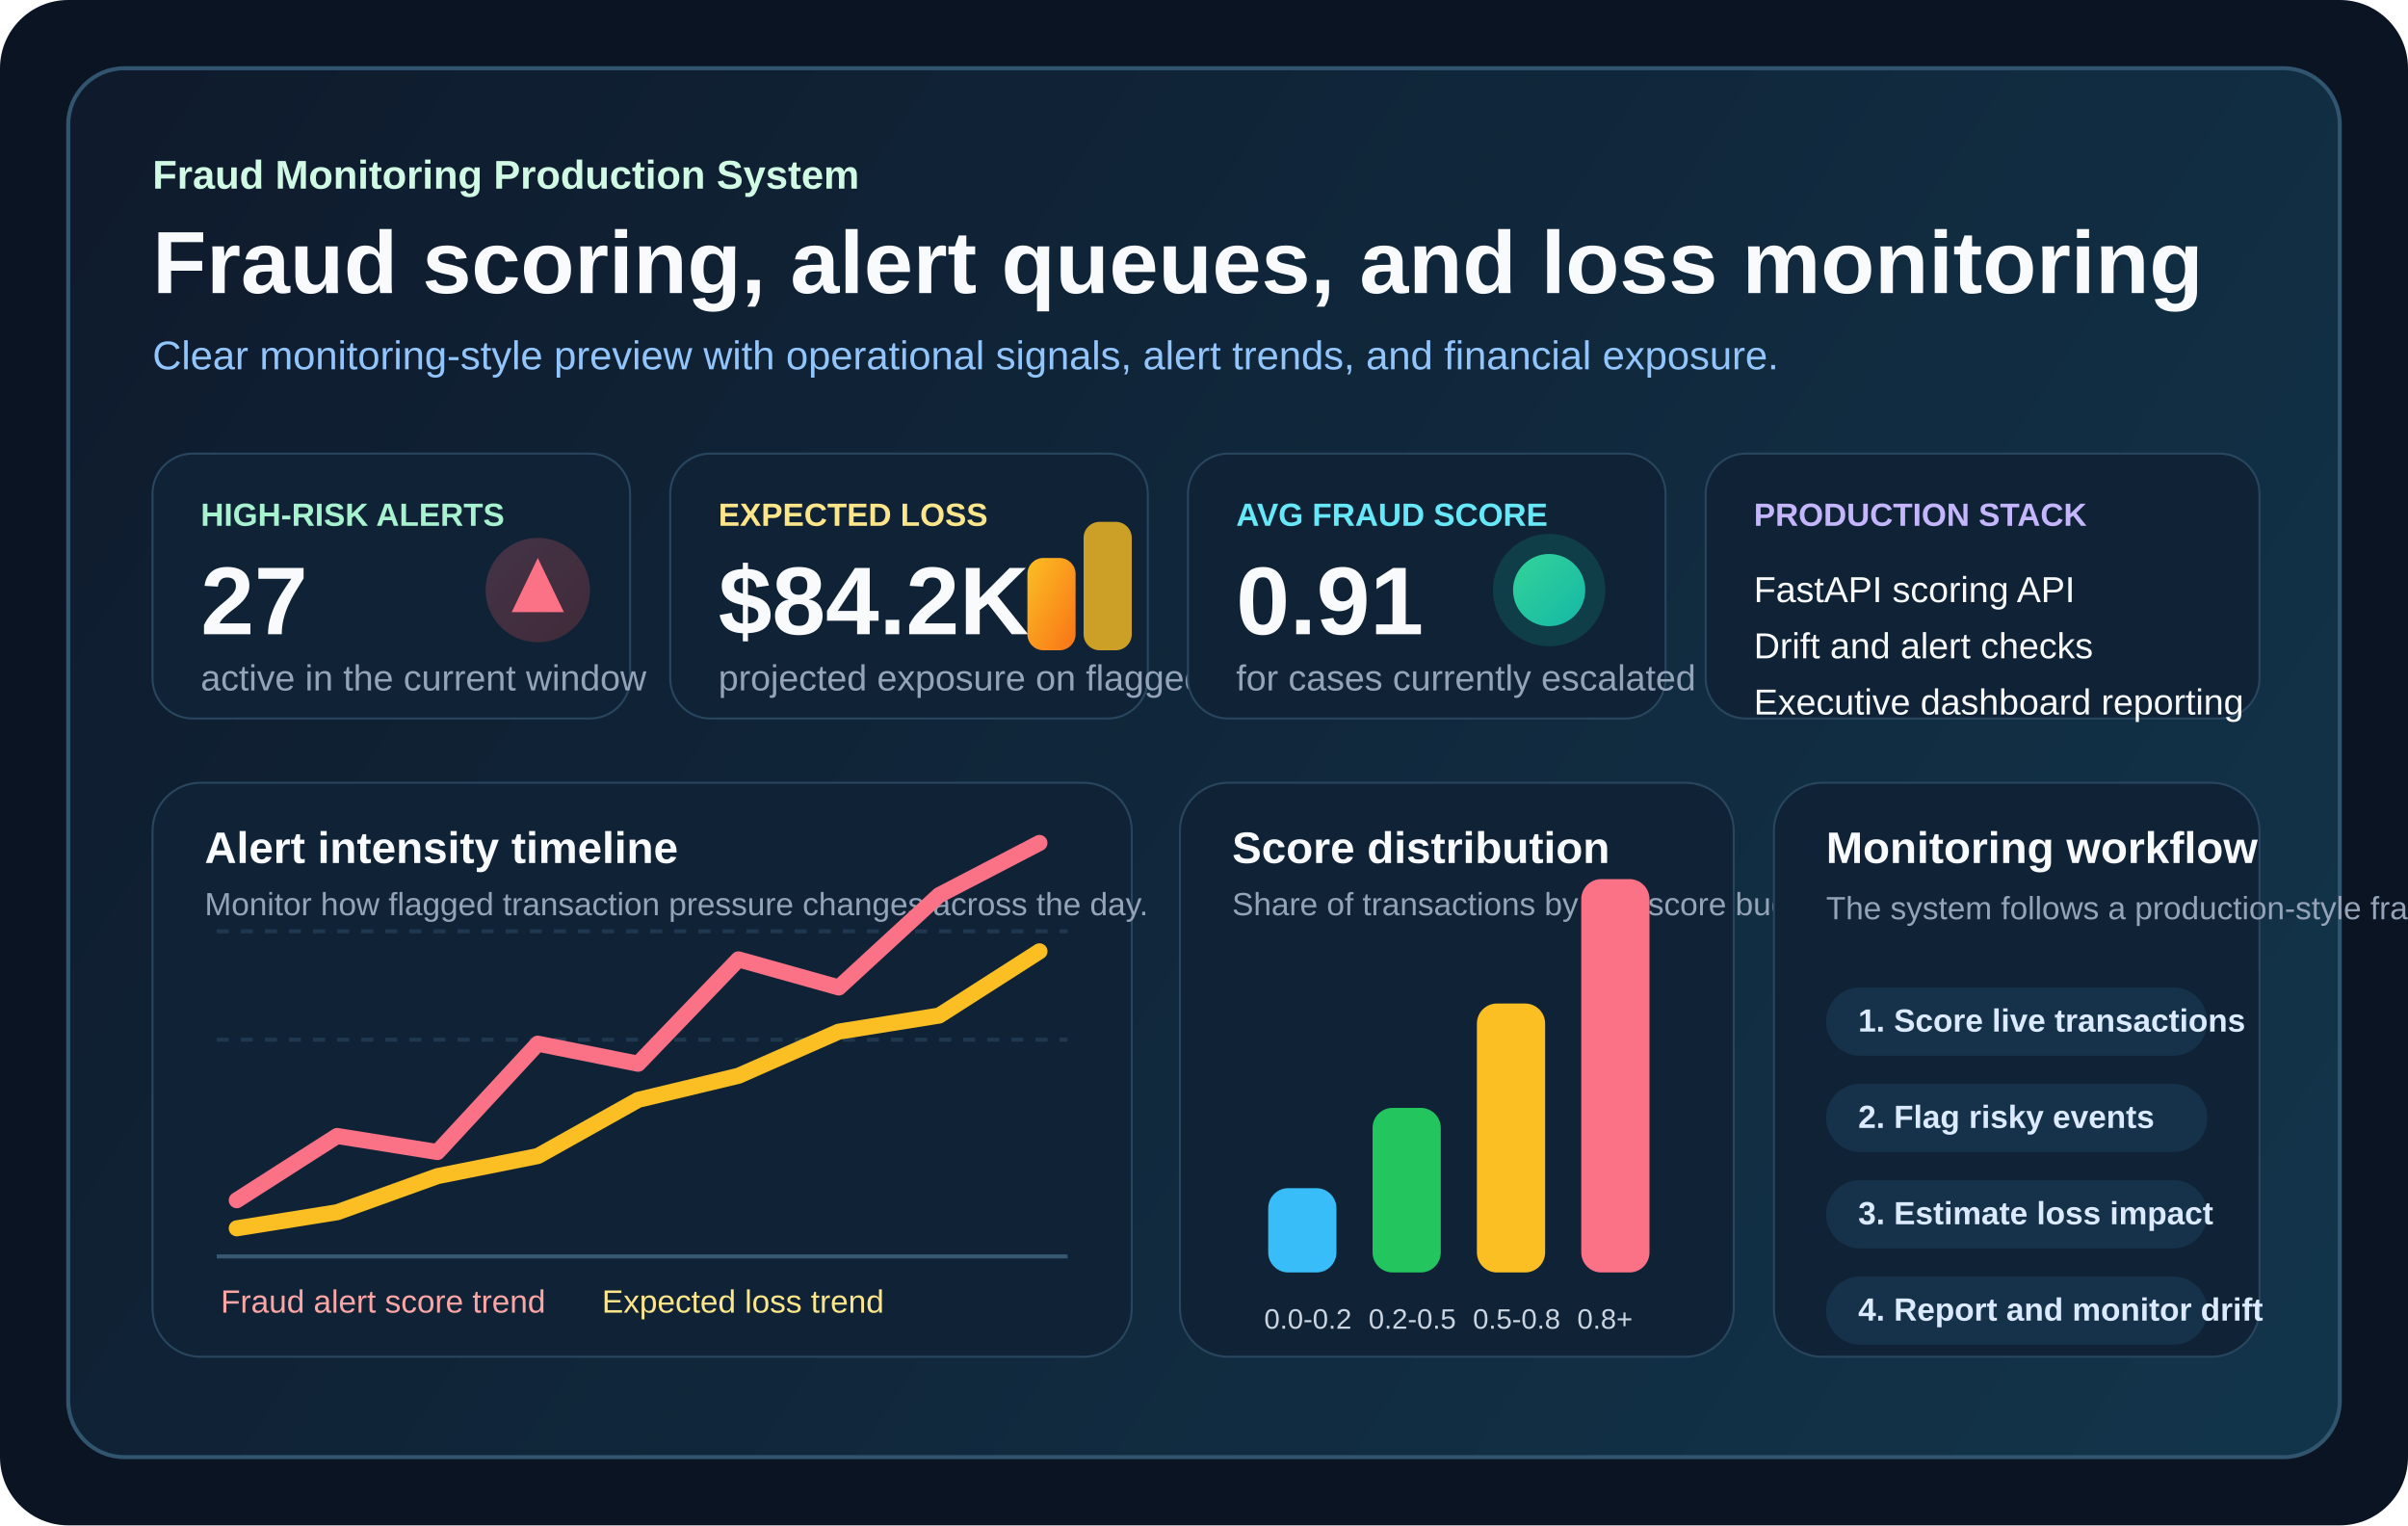
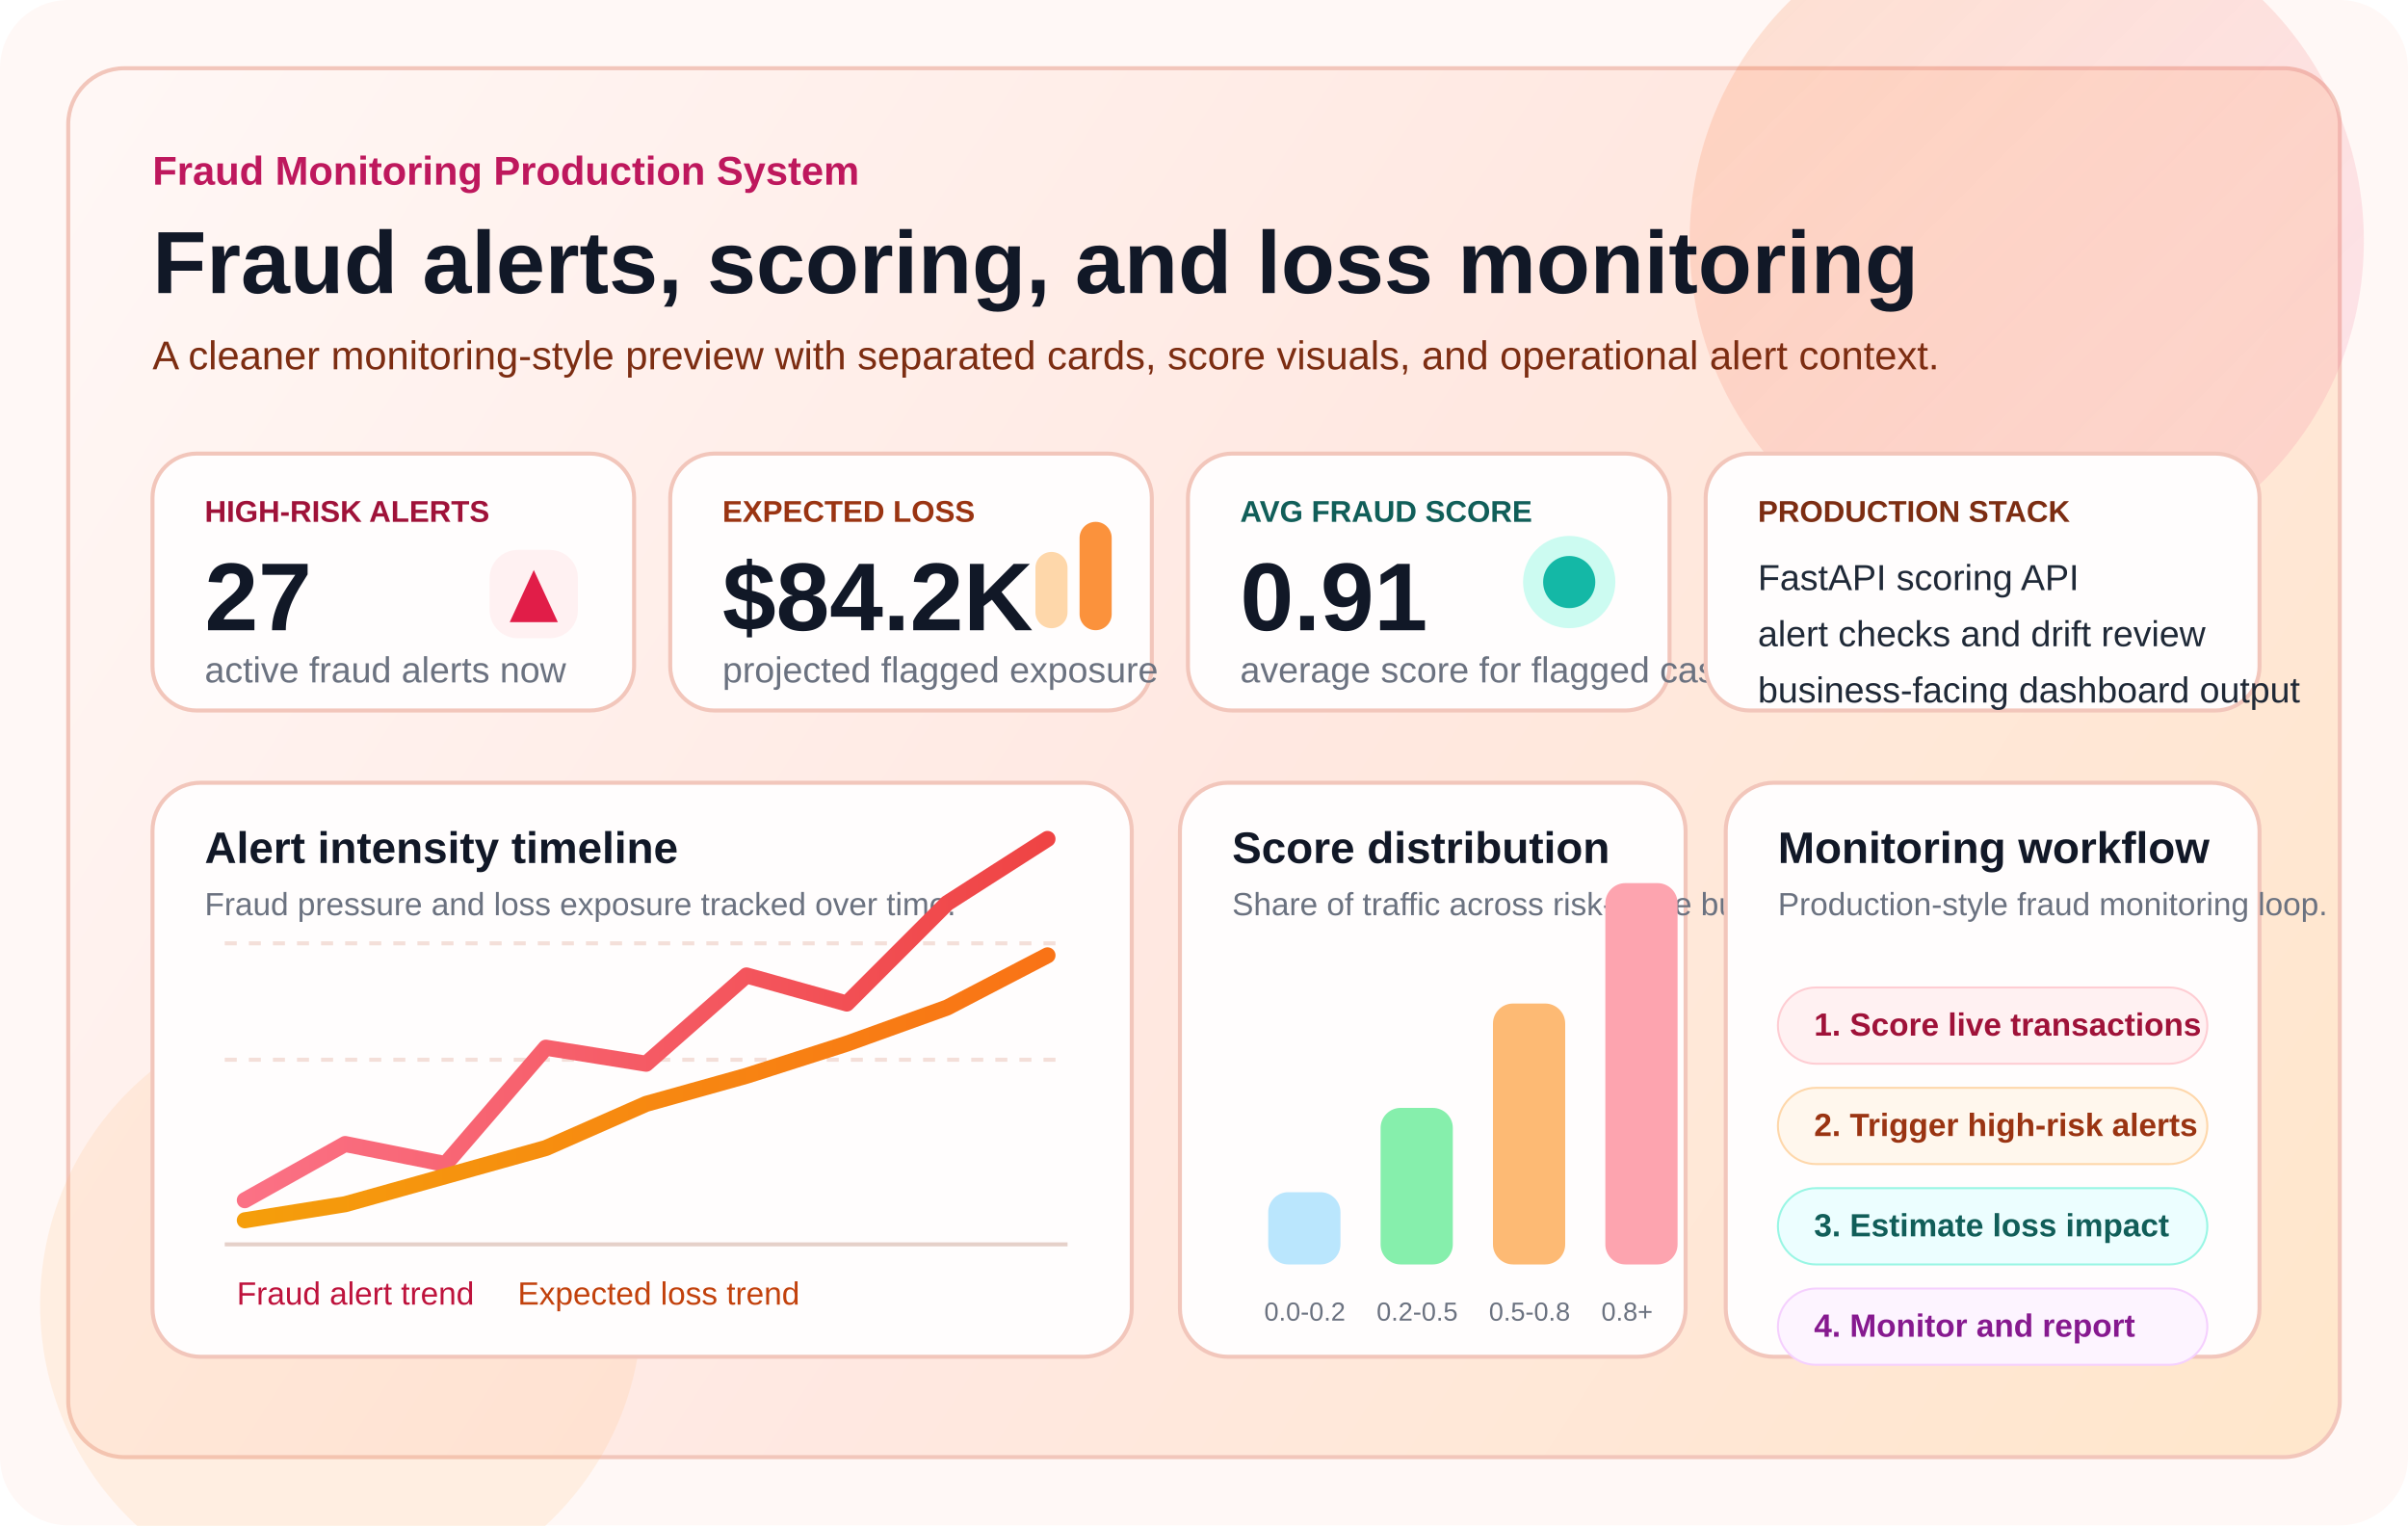
<svg xmlns="http://www.w3.org/2000/svg" width="1200" height="760" viewBox="0 0 1200 760" fill="none">
  <defs>
-     <linearGradient id="bg" x1="76" y1="40" x2="1124" y2="720" gradientUnits="userSpaceOnUse">
-       <stop stop-color="#0f1b2d" />
-       <stop offset="1" stop-color="#12344a" />
+     <linearGradient id="pageBg" x1="60" y1="40" x2="1130" y2="730" gradientUnits="userSpaceOnUse">
+       <stop stop-color="#fff7f5" />
+       <stop offset="0.52" stop-color="#ffe8e1" />
+       <stop offset="1" stop-color="#ffe7cc" />
    </linearGradient>
-     <linearGradient id="accentRed" x1="0" y1="0" x2="1" y2="1">
+     <linearGradient id="heroGlow" x1="0" y1="0" x2="1" y2="1">
+       <stop stop-color="#f97316" stop-opacity="0.18" />
+       <stop offset="1" stop-color="#ec4899" stop-opacity="0.12" />
+     </linearGradient>
+     <linearGradient id="alertFill" x1="0" y1="0" x2="1" y2="0">
      <stop stop-color="#fb7185" />
      <stop offset="1" stop-color="#ef4444" />
    </linearGradient>
-     <linearGradient id="accentAmber" x1="0" y1="0" x2="1" y2="1">
-       <stop stop-color="#fbbf24" />
+     <linearGradient id="lossFill" x1="0" y1="0" x2="1" y2="0">
+       <stop stop-color="#f59e0b" />
      <stop offset="1" stop-color="#f97316" />
    </linearGradient>
-     <linearGradient id="accentTeal" x1="0" y1="0" x2="1" y2="1">
-       <stop stop-color="#34d399" />
-       <stop offset="1" stop-color="#14b8a6" />
+     <linearGradient id="scoreFill" x1="0" y1="0" x2="1" y2="0">
+       <stop stop-color="#14b8a6" />
+       <stop offset="1" stop-color="#0f766e" />
    </linearGradient>
  </defs>
-   <rect width="1200" height="760" rx="34" fill="#0b1423" />
-   <rect x="34" y="34" width="1132" height="692" rx="28" fill="url(#bg)" stroke="#31556f" stroke-width="2" />
-   <text x="76" y="94" fill="#d1fae5" font-family="Arial, sans-serif" font-size="20" font-weight="700">Fraud Monitoring Production System</text>
-   <text x="76" y="146" fill="#f8fafc" font-family="Arial, sans-serif" font-size="44" font-weight="700">Fraud scoring, alert queues, and loss monitoring</text>
-   <text x="76" y="184" fill="#93c5fd" font-family="Arial, sans-serif" font-size="20">Clear monitoring-style preview with operational signals, alert trends, and financial exposure.</text>
-   <rect x="76" y="226" width="238" height="132" rx="20" fill="#102336" stroke="#29465f" />
-   <text x="100" y="262" fill="#a7f3d0" font-family="Arial, sans-serif" font-size="16" font-weight="700">HIGH-RISK ALERTS</text>
-   <text x="100" y="316" fill="#f8fafc" font-family="Arial, sans-serif" font-size="48" font-weight="700">27</text>
-   <text x="100" y="344" fill="#94a3b8" font-family="Arial, sans-serif" font-size="18">active in the current window</text>
-   <circle cx="268" cy="294" r="26" fill="url(#accentRed)" fill-opacity="0.22" />
-   <path d="M268 278 L281 305 H255 Z" fill="#fb7185" />
-   <rect x="334" y="226" width="238" height="132" rx="20" fill="#102336" stroke="#29465f" />
-   <text x="358" y="262" fill="#fde68a" font-family="Arial, sans-serif" font-size="16" font-weight="700">EXPECTED LOSS</text>
-   <text x="358" y="316" fill="#f8fafc" font-family="Arial, sans-serif" font-size="48" font-weight="700">$84.2K</text>
-   <text x="358" y="344" fill="#94a3b8" font-family="Arial, sans-serif" font-size="18">projected exposure on flagged flow</text>
-   <rect x="512" y="278" width="24" height="46" rx="8" fill="url(#accentAmber)" />
-   <rect x="540" y="260" width="24" height="64" rx="8" fill="#fbbf24" fill-opacity="0.8" />
-   <rect x="592" y="226" width="238" height="132" rx="20" fill="#102336" stroke="#29465f" />
-   <text x="616" y="262" fill="#67e8f9" font-family="Arial, sans-serif" font-size="16" font-weight="700">AVG FRAUD SCORE</text>
-   <text x="616" y="316" fill="#f8fafc" font-family="Arial, sans-serif" font-size="48" font-weight="700">0.91</text>
-   <text x="616" y="344" fill="#94a3b8" font-family="Arial, sans-serif" font-size="18">for cases currently escalated</text>
-   <circle cx="772" cy="294" r="28" fill="#0f766e" fill-opacity="0.32" />
-   <circle cx="772" cy="294" r="18" fill="url(#accentTeal)" />
-   <rect x="850" y="226" width="276" height="132" rx="20" fill="#102336" stroke="#29465f" />
-   <text x="874" y="262" fill="#c4b5fd" font-family="Arial, sans-serif" font-size="16" font-weight="700">PRODUCTION STACK</text>
-   <text x="874" y="300" fill="#f8fafc" font-family="Arial, sans-serif" font-size="18">FastAPI scoring API</text>
-   <text x="874" y="328" fill="#f8fafc" font-family="Arial, sans-serif" font-size="18">Drift and alert checks</text>
-   <text x="874" y="356" fill="#f8fafc" font-family="Arial, sans-serif" font-size="18">Executive dashboard reporting</text>
-   <rect x="76" y="390" width="488" height="286" rx="24" fill="#102336" stroke="#29465f" />
-   <text x="102" y="430" fill="#f8fafc" font-family="Arial, sans-serif" font-size="22" font-weight="700">Alert intensity timeline</text>
-   <text x="102" y="456" fill="#94a3b8" font-family="Arial, sans-serif" font-size="16">Monitor how flagged transaction pressure changes across the day.</text>
-   <line x1="108" y1="626" x2="532" y2="626" stroke="#365873" stroke-width="2" />
-   <line x1="108" y1="518" x2="532" y2="518" stroke="#20384f" stroke-width="2" stroke-dasharray="6 6" />
-   <line x1="108" y1="464" x2="532" y2="464" stroke="#20384f" stroke-width="2" stroke-dasharray="6 6" />
-   <polyline points="118,598 168,566 218,574 268,520 318,530 368,478 418,492 468,446 518,420" stroke="#fb7185" stroke-width="8" fill="none" stroke-linecap="round" stroke-linejoin="round" />
-   <polyline points="118,612 168,604 218,586 268,576 318,548 368,536 418,514 468,506 518,474" stroke="#fbbf24" stroke-width="8" fill="none" stroke-linecap="round" stroke-linejoin="round" />
-   <text x="110" y="654" fill="#fca5a5" font-family="Arial, sans-serif" font-size="16">Fraud alert score trend</text>
-   <text x="300" y="654" fill="#fde68a" font-family="Arial, sans-serif" font-size="16">Expected loss trend</text>
-   <rect x="588" y="390" width="276" height="286" rx="24" fill="#102336" stroke="#29465f" />
-   <text x="614" y="430" fill="#f8fafc" font-family="Arial, sans-serif" font-size="22" font-weight="700">Score distribution</text>
-   <text x="614" y="456" fill="#94a3b8" font-family="Arial, sans-serif" font-size="16">Share of transactions by risk-score bucket.</text>
-   <rect x="632" y="592" width="34" height="42" rx="10" fill="#38bdf8" />
-   <rect x="684" y="552" width="34" height="82" rx="10" fill="#22c55e" />
-   <rect x="736" y="500" width="34" height="134" rx="10" fill="#fbbf24" />
-   <rect x="788" y="438" width="34" height="196" rx="10" fill="#fb7185" />
-   <text x="630" y="662" fill="#cbd5e1" font-family="Arial, sans-serif" font-size="14">0.0-0.2</text>
-   <text x="682" y="662" fill="#cbd5e1" font-family="Arial, sans-serif" font-size="14">0.2-0.5</text>
-   <text x="734" y="662" fill="#cbd5e1" font-family="Arial, sans-serif" font-size="14">0.5-0.8</text>
-   <text x="786" y="662" fill="#cbd5e1" font-family="Arial, sans-serif" font-size="14">0.8+</text>
-   <rect x="884" y="390" width="242" height="286" rx="24" fill="#102336" stroke="#29465f" />
-   <text x="910" y="430" fill="#f8fafc" font-family="Arial, sans-serif" font-size="22" font-weight="700">Monitoring workflow</text>
-   <text x="910" y="458" fill="#94a3b8" font-family="Arial, sans-serif" font-size="16">The system follows a production-style fraud loop.</text>
-   <rect x="910" y="492" width="190" height="34" rx="17" fill="#16324a" />
-   <text x="926" y="514" fill="#dbeafe" font-family="Arial, sans-serif" font-size="16" font-weight="700">1. Score live transactions</text>
-   <rect x="910" y="540" width="190" height="34" rx="17" fill="#16324a" />
-   <text x="926" y="562" fill="#dbeafe" font-family="Arial, sans-serif" font-size="16" font-weight="700">2. Flag risky events</text>
-   <rect x="910" y="588" width="190" height="34" rx="17" fill="#16324a" />
-   <text x="926" y="610" fill="#dbeafe" font-family="Arial, sans-serif" font-size="16" font-weight="700">3. Estimate loss impact</text>
-   <rect x="910" y="636" width="190" height="34" rx="17" fill="#16324a" />
-   <text x="926" y="658" fill="#dbeafe" font-family="Arial, sans-serif" font-size="16" font-weight="700">4. Report and monitor drift</text>
+   <rect width="1200" height="760" rx="34" fill="#fff8f6" />
+   <rect x="34" y="34" width="1132" height="692" rx="28" fill="url(#pageBg)" stroke="#f2c6bb" stroke-width="2" />
+   <circle cx="1010" cy="120" r="168" fill="url(#heroGlow)" />
+   <circle cx="170" cy="650" r="150" fill="#fdba74" fill-opacity="0.16" />
+   <text x="76" y="92" fill="#be185d" font-family="Arial, sans-serif" font-size="20" font-weight="700">Fraud Monitoring Production System</text>
+   <text x="76" y="146" fill="#111827" font-family="Arial, sans-serif" font-size="44" font-weight="700">Fraud alerts, scoring, and loss monitoring</text>
+   <text x="76" y="184" fill="#7c2d12" font-family="Arial, sans-serif" font-size="20">A cleaner monitoring-style preview with separated cards, score visuals, and operational alert context.</text>
+   <rect x="76" y="226" width="240" height="128" rx="22" fill="#fffdfd" stroke="#f2c6bb" stroke-width="2" />
+   <text x="102" y="260" fill="#9f1239" font-family="Arial, sans-serif" font-size="15" font-weight="700">HIGH-RISK ALERTS</text>
+   <text x="102" y="314" fill="#111827" font-family="Arial, sans-serif" font-size="48" font-weight="700">27</text>
+   <text x="102" y="340" fill="#6b7280" font-family="Arial, sans-serif" font-size="18">active fraud alerts now</text>
+   <rect x="244" y="274" width="44" height="44" rx="14" fill="#fff1f2" />
+   <path d="M266 284 L278 310 H254 Z" fill="#e11d48" />
+   <rect x="334" y="226" width="240" height="128" rx="22" fill="#fffdfd" stroke="#f2c6bb" stroke-width="2" />
+   <text x="360" y="260" fill="#9a3412" font-family="Arial, sans-serif" font-size="15" font-weight="700">EXPECTED LOSS</text>
+   <text x="360" y="314" fill="#111827" font-family="Arial, sans-serif" font-size="48" font-weight="700">$84.2K</text>
+   <text x="360" y="340" fill="#6b7280" font-family="Arial, sans-serif" font-size="18">projected flagged exposure</text>
+   <rect x="516" y="275" width="16" height="38" rx="8" fill="#fed7aa" />
+   <rect x="538" y="260" width="16" height="54" rx="8" fill="#fb923c" />
+   <rect x="592" y="226" width="240" height="128" rx="22" fill="#fffdfd" stroke="#f2c6bb" stroke-width="2" />
+   <text x="618" y="260" fill="#115e59" font-family="Arial, sans-serif" font-size="15" font-weight="700">AVG FRAUD SCORE</text>
+   <text x="618" y="314" fill="#111827" font-family="Arial, sans-serif" font-size="48" font-weight="700">0.91</text>
+   <text x="618" y="340" fill="#6b7280" font-family="Arial, sans-serif" font-size="18">average score for flagged cases</text>
+   <circle cx="782" cy="290" r="23" fill="#ccfbf1" />
+   <circle cx="782" cy="290" r="13" fill="#14b8a6" />
+   <rect x="850" y="226" width="276" height="128" rx="22" fill="#fffdfd" stroke="#f2c6bb" stroke-width="2" />
+   <text x="876" y="260" fill="#7c2d12" font-family="Arial, sans-serif" font-size="15" font-weight="700">PRODUCTION STACK</text>
+   <text x="876" y="294" fill="#1f2937" font-family="Arial, sans-serif" font-size="18">FastAPI scoring API</text>
+   <text x="876" y="322" fill="#1f2937" font-family="Arial, sans-serif" font-size="18">alert checks and drift review</text>
+   <text x="876" y="350" fill="#1f2937" font-family="Arial, sans-serif" font-size="18">business-facing dashboard output</text>
+   <rect x="76" y="390" width="488" height="286" rx="24" fill="#fffdfd" stroke="#f2c6bb" stroke-width="2" />
+   <text x="102" y="430" fill="#111827" font-family="Arial, sans-serif" font-size="22" font-weight="700">Alert intensity timeline</text>
+   <text x="102" y="456" fill="#6b7280" font-family="Arial, sans-serif" font-size="16">Fraud pressure and loss exposure tracked over time.</text>
+   <line x1="112" y1="620" x2="532" y2="620" stroke="#e5d0c9" stroke-width="2" />
+   <line x1="112" y1="528" x2="532" y2="528" stroke="#f4dfd9" stroke-width="2" stroke-dasharray="6 6" />
+   <line x1="112" y1="470" x2="532" y2="470" stroke="#f4dfd9" stroke-width="2" stroke-dasharray="6 6" />
+   <polyline points="122,598 172,570 222,580 272,522 322,530 372,486 422,500 472,450 522,418" stroke="url(#alertFill)" stroke-width="8" fill="none" stroke-linecap="round" stroke-linejoin="round" />
+   <polyline points="122,608 172,600 222,586 272,572 322,550 372,536 422,520 472,502 522,476" stroke="url(#lossFill)" stroke-width="8" fill="none" stroke-linecap="round" stroke-linejoin="round" />
+   <text x="118" y="650" fill="#be123c" font-family="Arial, sans-serif" font-size="16">Fraud alert trend</text>
+   <text x="258" y="650" fill="#c2410c" font-family="Arial, sans-serif" font-size="16">Expected loss trend</text>
+   <rect x="588" y="390" width="252" height="286" rx="24" fill="#fffdfd" stroke="#f2c6bb" stroke-width="2" />
+   <text x="614" y="430" fill="#111827" font-family="Arial, sans-serif" font-size="22" font-weight="700">Score distribution</text>
+   <text x="614" y="456" fill="#6b7280" font-family="Arial, sans-serif" font-size="16">Share of traffic across risk-score buckets.</text>
+   <rect x="632" y="594" width="36" height="36" rx="10" fill="#bae6fd" />
+   <rect x="688" y="552" width="36" height="78" rx="10" fill="#86efac" />
+   <rect x="744" y="500" width="36" height="130" rx="10" fill="#fdba74" />
+   <rect x="800" y="440" width="36" height="190" rx="10" fill="#fda4af" />
+   <text x="630" y="658" fill="#6b7280" font-family="Arial, sans-serif" font-size="13">0.0-0.2</text>
+   <text x="686" y="658" fill="#6b7280" font-family="Arial, sans-serif" font-size="13">0.2-0.5</text>
+   <text x="742" y="658" fill="#6b7280" font-family="Arial, sans-serif" font-size="13">0.5-0.8</text>
+   <text x="798" y="658" fill="#6b7280" font-family="Arial, sans-serif" font-size="13">0.8+</text>
+   <rect x="860" y="390" width="266" height="286" rx="24" fill="#fffdfd" stroke="#f2c6bb" stroke-width="2" />
+   <text x="886" y="430" fill="#111827" font-family="Arial, sans-serif" font-size="22" font-weight="700">Monitoring workflow</text>
+   <text x="886" y="456" fill="#6b7280" font-family="Arial, sans-serif" font-size="16">Production-style fraud monitoring loop.</text>
+   <rect x="886" y="492" width="214" height="38" rx="19" fill="#fff1f2" stroke="#fecdd3" />
+   <text x="904" y="516" fill="#9f1239" font-family="Arial, sans-serif" font-size="16" font-weight="700">1. Score live transactions</text>
+   <rect x="886" y="542" width="214" height="38" rx="19" fill="#fff7ed" stroke="#fed7aa" />
+   <text x="904" y="566" fill="#9a3412" font-family="Arial, sans-serif" font-size="16" font-weight="700">2. Trigger high-risk alerts</text>
+   <rect x="886" y="592" width="214" height="38" rx="19" fill="#ecfeff" stroke="#99f6e4" />
+   <text x="904" y="616" fill="#115e59" font-family="Arial, sans-serif" font-size="16" font-weight="700">3. Estimate loss impact</text>
+   <rect x="886" y="642" width="214" height="38" rx="19" fill="#fdf4ff" stroke="#f5d0fe" />
+   <text x="904" y="666" fill="#86198f" font-family="Arial, sans-serif" font-size="16" font-weight="700">4. Monitor and report</text>
</svg>
